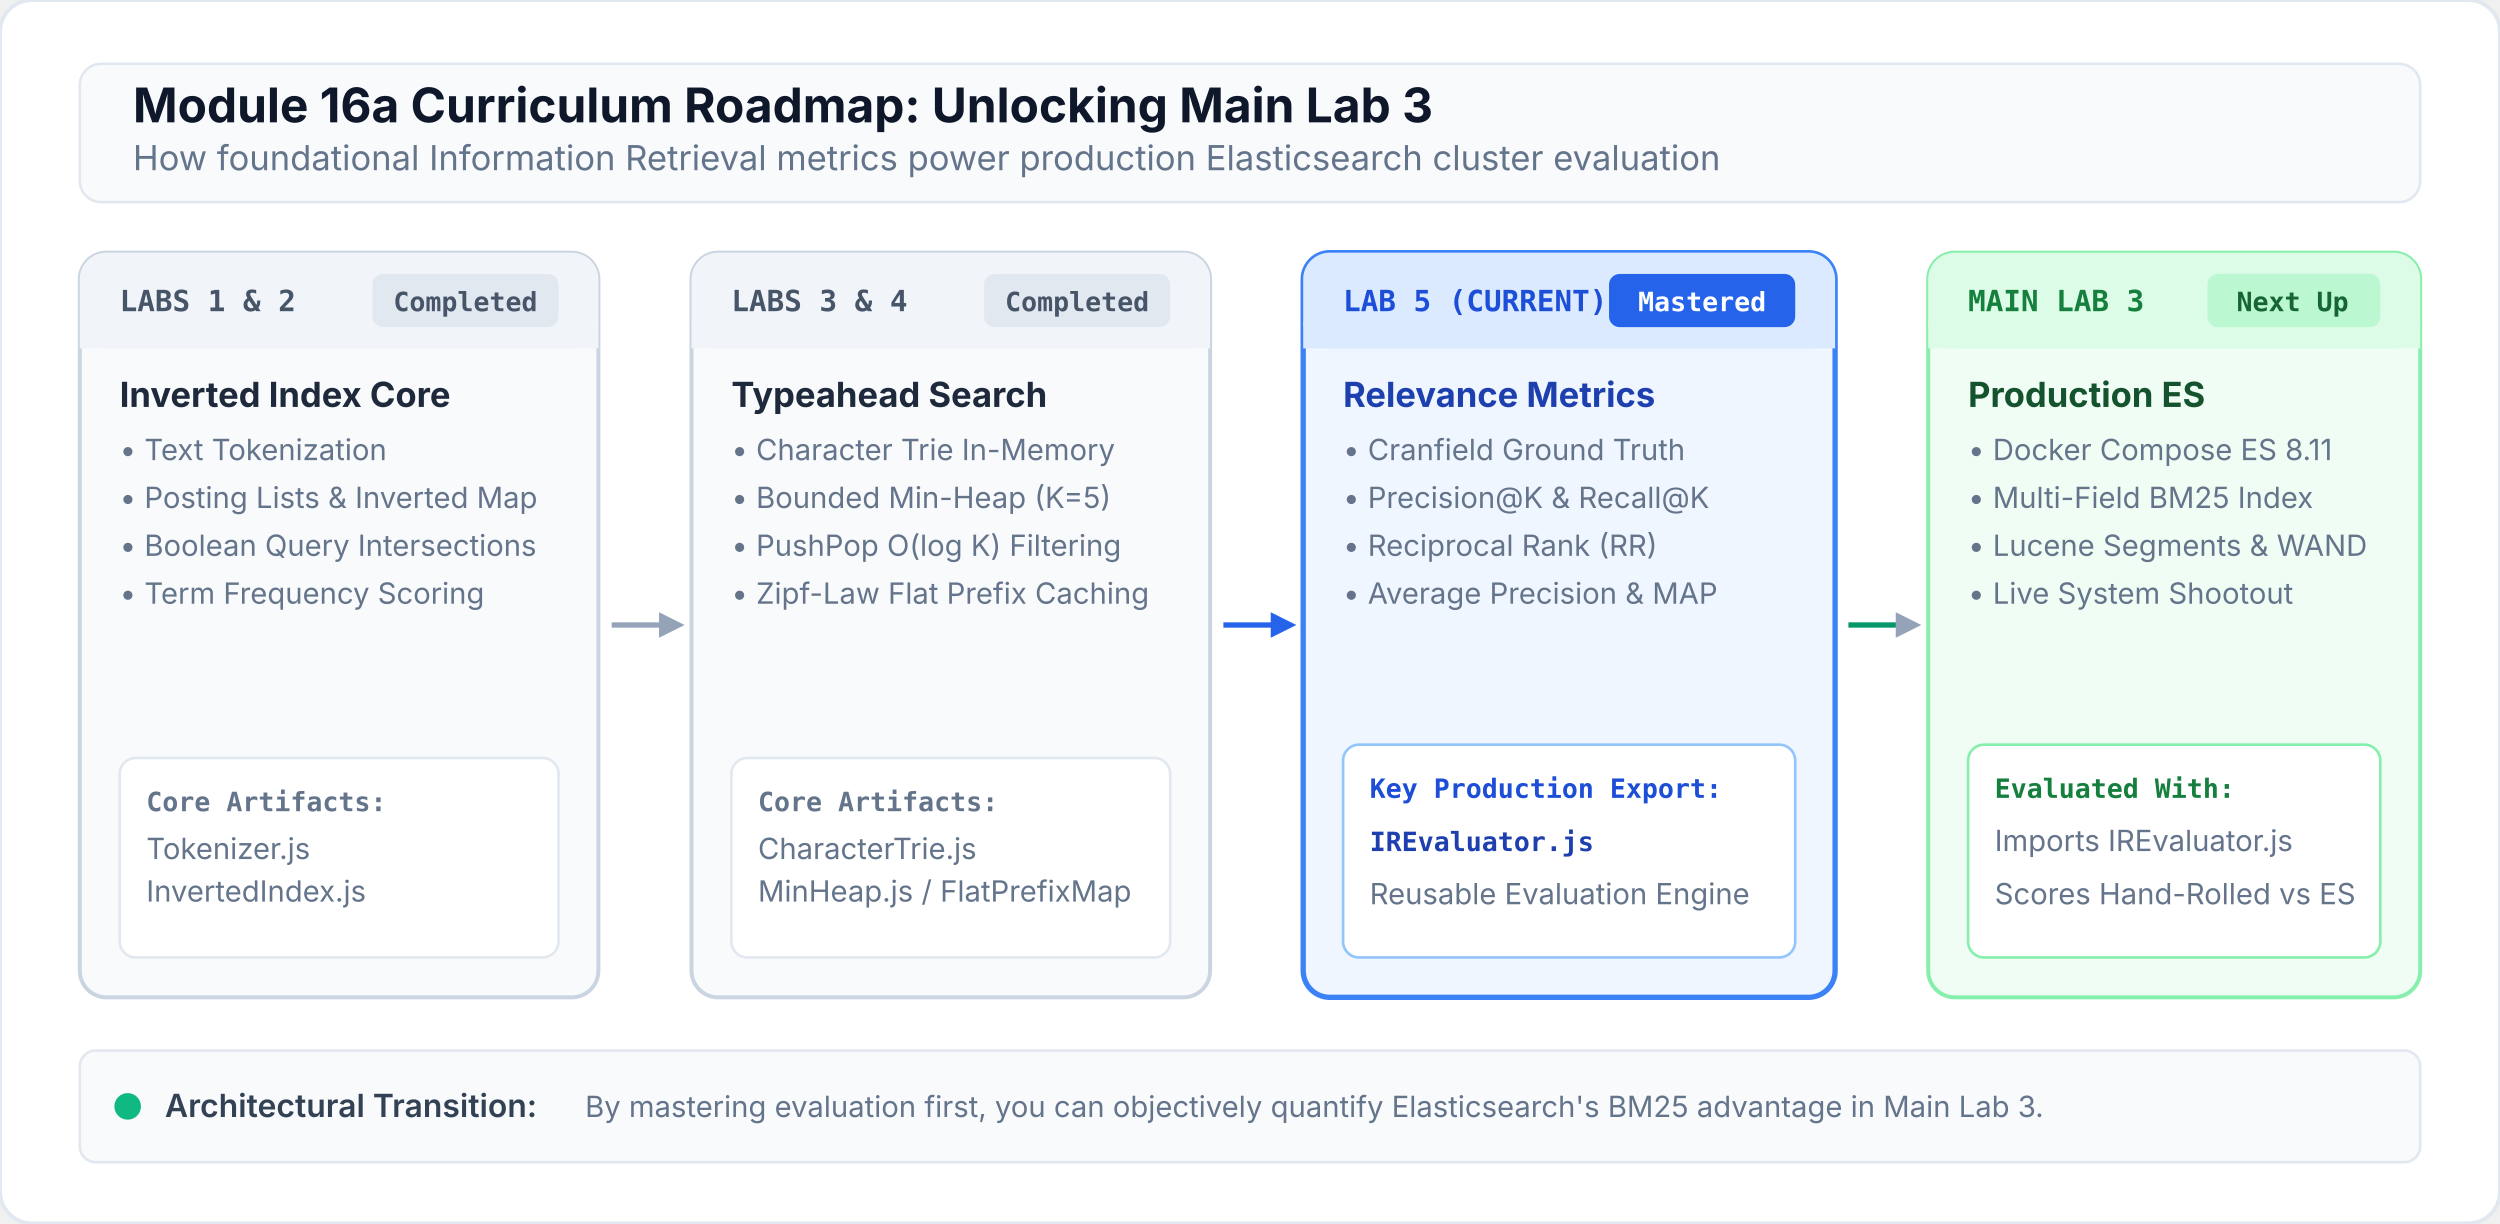
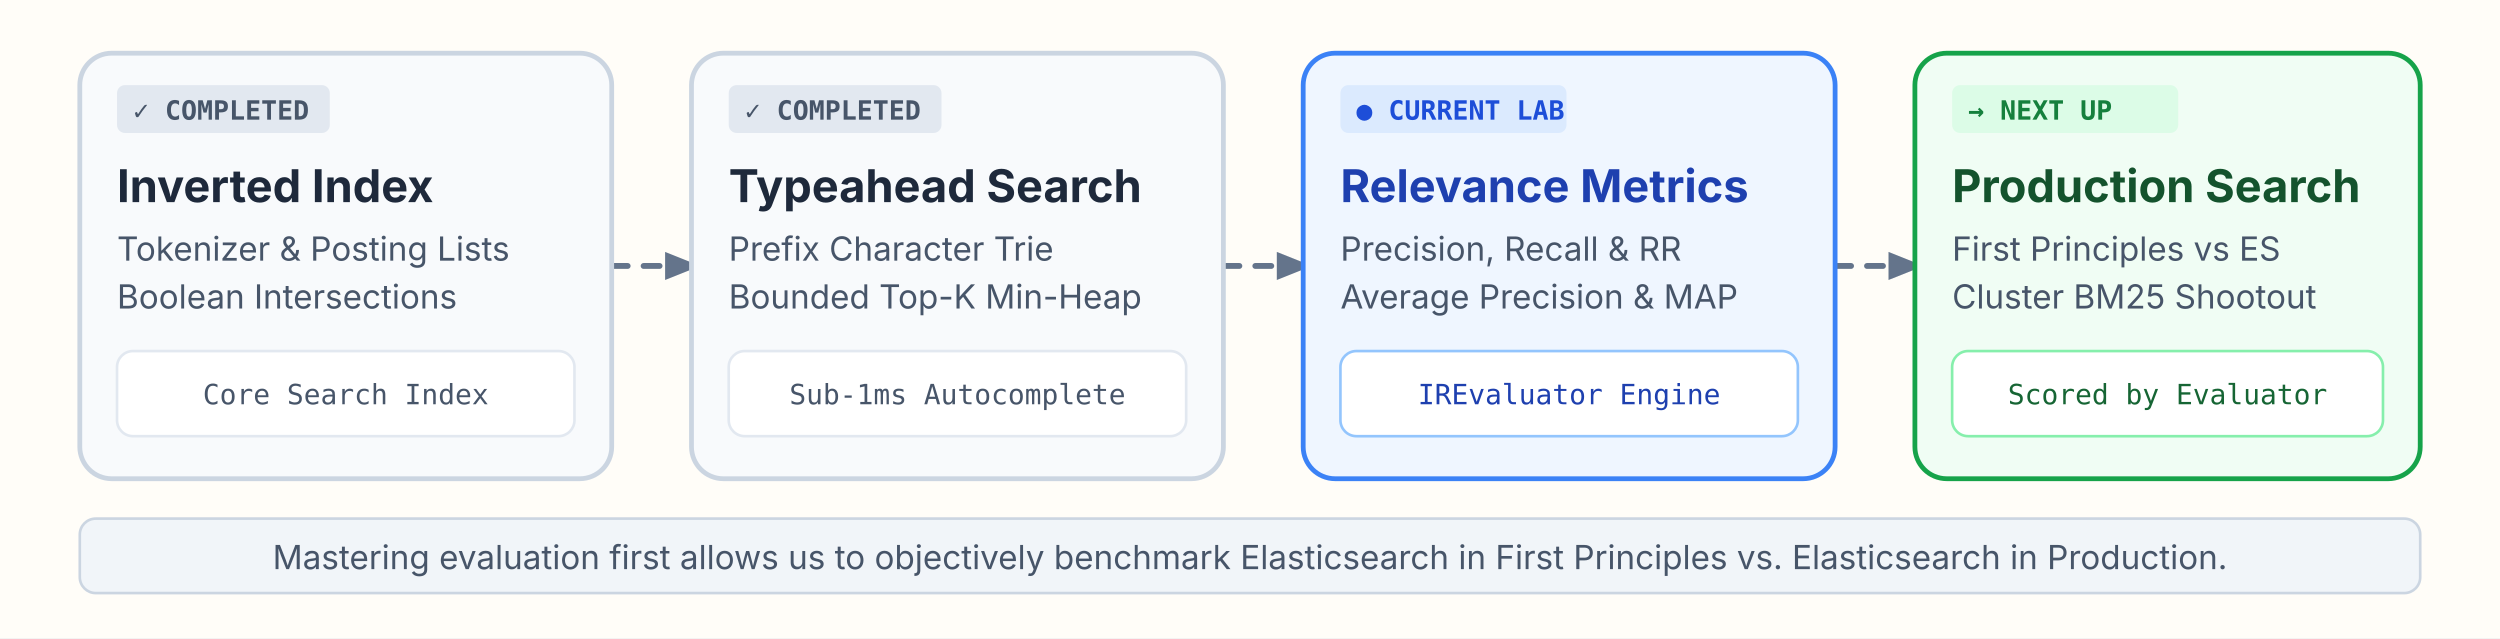
- <svg xmlns="http://www.w3.org/2000/svg" viewBox="0 0 940 460" width="100%" height="100%">
+ <svg xmlns="http://www.w3.org/2000/svg" viewBox="0 0 940 240" width="100%" height="100%">
  <defs>
    <style>
-       .title { font-family: system-ui, -apple-system, sans-serif; font-size: 18px; font-weight: 700; fill: #0F172A; }
-       .subtitle { font-family: system-ui, -apple-system, sans-serif; font-size: 13px; fill: #64748B; }
-       .step-num { font-family: ui-monospace, SFMono-Regular, Menlo, monospace; font-size: 11px; font-weight: 700; }
-       .step-title { font-family: system-ui, -apple-system, sans-serif; font-size: 13px; font-weight: 700; }
-       .label { font-family: system-ui, -apple-system, sans-serif; font-size: 12px; fill: #334155; }
-       .sublabel { font-family: system-ui, -apple-system, sans-serif; font-size: 11px; fill: #64748B; }
-       .badge { font-family: ui-monospace, SFMono-Regular, Menlo, monospace; font-size: 10px; font-weight: 600; }
+       @keyframes dashFlow {
+         to { stroke-dashoffset: -24; }
+       }
+       .bg { fill: #FFFDF8; }
+       .sketch-box { stroke-width: 1.8; stroke-linecap: round; stroke-linejoin: round; rx: 12; }
+       .txt-badge { font-family: "SFMono-Regular", Consolas, monospace; font-size: 10px; font-weight: 700; }
+       .txt-title { font-family: "Caveat", "Virgil", "Comic Neue", -apple-system, sans-serif; font-size: 17px; font-weight: 700; }
+       .txt-sub { font-family: "Caveat", "Virgil", "Comic Neue", -apple-system, sans-serif; font-size: 12.5px; fill: #475569; }
+       .txt-code { font-family: "SFMono-Regular", Consolas, monospace; font-size: 10.5px; }
+       .flow-pipe {
+         stroke: #64748B;
+         stroke-width: 2.2;
+         stroke-linecap: round;
+         stroke-dasharray: 6, 6;
+         fill: none;
+         animation: dashFlow 4s linear infinite;
+       }
    </style>
-     <marker id="arrow-roadmap" viewBox="0 0 10 10" refX="6" refY="5" markerWidth="6" markerHeight="6" orient="auto-start-reverse">
-       <path d="M 0 1 L 8 5 L 0 9 z" fill="#94A3B8" />
-     </marker>
-     <marker id="arrow-active" viewBox="0 0 10 10" refX="6" refY="5" markerWidth="6" markerHeight="6" orient="auto-start-reverse">
-       <path d="M 0 1 L 8 5 L 0 9 z" fill="#2563EB" />
+     <marker id="arr" viewBox="0 0 10 10" refX="6" refY="5" markerWidth="6" markerHeight="6" orient="auto">
+       <path d="M 0 1 L 10 5 L 0 9 z" fill="#64748B" />
    </marker>
  </defs>
-   <rect width="940" height="460" fill="#FFFFFF" rx="12" stroke="#E2E8F0" stroke-width="1.5" />
-   <rect x="30" y="24" width="880" height="52" rx="8" fill="#F8FAFC" stroke="#E2E8F0" />
-   <text x="50" y="46" class="title">Module 16a Curriculum Roadmap: Unlocking Main Lab 3</text>
-   <text x="50" y="64" class="subtitle">How foundational Information Retrieval metrics power production Elasticsearch cluster evaluation</text>
-   <g transform="translate(30, 95)">
-     <rect width="195" height="280" rx="10" fill="#F8FAFC" stroke="#CBD5E1" stroke-width="1.5" />
-     <rect x="0" y="0" width="195" height="36" rx="10" fill="#F1F5F9" />
-     <rect x="0" y="26" width="195" height="10" fill="#F1F5F9" />
-     <text x="15" y="22" class="step-num" fill="#475569">LABS 1 &amp; 2</text>
-     <rect x="110" y="8" width="70" height="20" rx="4" fill="#E2E8F0" />
-     <text x="145" y="22" text-anchor="middle" class="badge" fill="#475569">Completed</text>
-     <text x="15" y="58" class="step-title" fill="#1E293B">Inverted Index Core</text>
-     <text x="15" y="78" class="sublabel">• Text Tokenization</text>
-     <text x="15" y="96" class="sublabel">• Posting Lists &amp; Inverted Map</text>
-     <text x="15" y="114" class="sublabel">• Boolean Query Intersections</text>
-     <text x="15" y="132" class="sublabel">• Term Frequency Scoring</text>
-     <rect x="15" y="190" width="165" height="75" rx="6" fill="#FFFFFF" stroke="#E2E8F0" />
-     <text x="25" y="210" class="badge" fill="#64748B">Core Artifacts:</text>
-     <text x="25" y="228" class="sublabel">Tokenizer.js</text>
-     <text x="25" y="244" class="sublabel">InvertedIndex.js</text>
+   <rect width="940" height="240" class="bg" />
+   <path d="M 230 100 L 258 100" class="flow-pipe" marker-end="url(#arr)" />
+   <path d="M 460 100 L 488 100" class="flow-pipe" marker-end="url(#arr)" />
+   <path d="M 690 100 L 718 100" class="flow-pipe" marker-end="url(#arr)" />
+   <g transform="translate(30, 20)">
+     <rect width="200" height="160" class="sketch-box" fill="#F8FAFC" stroke="#CBD5E1" />
+     <rect x="14" y="12" width="80" height="18" rx="3" fill="#E2E8F0" />
+     <text x="20" y="25" class="txt-badge" fill="#475569">✓ COMPLETED</text>
+     <text x="14" y="56" class="txt-title" fill="#1E293B">Inverted Index</text>
+     <text x="14" y="78" class="txt-sub">Tokenizer &amp; Posting Lists</text>
+     <text x="14" y="96" class="txt-sub">Boolean Intersections</text>
+     <rect x="14" y="112" width="172" height="32" rx="6" fill="#FFFFFF" stroke="#E2E8F0" />
+     <text x="100" y="132" text-anchor="middle" class="txt-code" fill="#475569">Core Search Index</text>
  </g>
-   <line x1="230" y1="235" x2="255" y2="235" stroke="#94A3B8" stroke-width="2" marker-end="url(#arrow-roadmap)" />
-   <g transform="translate(260, 95)">
-     <rect width="195" height="280" rx="10" fill="#F8FAFC" stroke="#CBD5E1" stroke-width="1.5" />
-     <rect x="0" y="0" width="195" height="36" rx="10" fill="#F1F5F9" />
-     <rect x="0" y="26" width="195" height="10" fill="#F1F5F9" />
-     <text x="15" y="22" class="step-num" fill="#475569">LABS 3 &amp; 4</text>
-     <rect x="110" y="8" width="70" height="20" rx="4" fill="#E2E8F0" />
-     <text x="145" y="22" text-anchor="middle" class="badge" fill="#475569">Completed</text>
-     <text x="15" y="58" class="step-title" fill="#1E293B">Typeahead Search</text>
-     <text x="15" y="78" class="sublabel">• Character Trie In-Memory</text>
-     <text x="15" y="96" class="sublabel">• Bounded Min-Heap (K=5)</text>
-     <text x="15" y="114" class="sublabel">• PushPop O(log K) Filtering</text>
-     <text x="15" y="132" class="sublabel">• Zipf-Law Flat Prefix Caching</text>
-     <rect x="15" y="190" width="165" height="75" rx="6" fill="#FFFFFF" stroke="#E2E8F0" />
-     <text x="25" y="210" class="badge" fill="#64748B">Core Artifacts:</text>
-     <text x="25" y="228" class="sublabel">CharacterTrie.js</text>
-     <text x="25" y="244" class="sublabel">MinHeap.js / FlatPrefixMap</text>
+   <g transform="translate(260, 20)">
+     <rect width="200" height="160" class="sketch-box" fill="#F8FAFC" stroke="#CBD5E1" />
+     <rect x="14" y="12" width="80" height="18" rx="3" fill="#E2E8F0" />
+     <text x="20" y="25" class="txt-badge" fill="#475569">✓ COMPLETED</text>
+     <text x="14" y="56" class="txt-title" fill="#1E293B">Typeahead Search</text>
+     <text x="14" y="78" class="txt-sub">Prefix Character Trie</text>
+     <text x="14" y="96" class="txt-sub">Bounded Top-K Min-Heap</text>
+     <rect x="14" y="112" width="172" height="32" rx="6" fill="#FFFFFF" stroke="#E2E8F0" />
+     <text x="100" y="132" text-anchor="middle" class="txt-code" fill="#475569">Sub-1ms Autocomplete</text>
  </g>
-   <line x1="460" y1="235" x2="485" y2="235" stroke="#2563EB" stroke-width="2" marker-end="url(#arrow-active)" />
-   <g transform="translate(490, 95)">
-     <rect width="200" height="280" rx="10" fill="#EFF6FF" stroke="#3B82F6" stroke-width="2" />
-     <rect x="0" y="0" width="200" height="36" rx="10" fill="#DBEAFE" />
-     <rect x="0" y="26" width="200" height="10" fill="#DBEAFE" />
-     <text x="15" y="22" class="step-num" fill="#1D4ED8">LAB 5 (CURRENT)</text>
-     <rect x="115" y="8" width="70" height="20" rx="4" fill="#2563EB" />
-     <text x="150" y="22" text-anchor="middle" class="badge" fill="#FFFFFF">Mastered</text>
-     <text x="15" y="58" class="step-title" fill="#1E40AF">Relevance Metrics</text>
-     <text x="15" y="78" class="sublabel">• Cranfield Ground Truth</text>
-     <text x="15" y="96" class="sublabel">• Precision@K &amp; Recall@K</text>
-     <text x="15" y="114" class="sublabel">• Reciprocal Rank (RR)</text>
-     <text x="15" y="132" class="sublabel">• Average Precision &amp; MAP</text>
-     <rect x="15" y="185" width="170" height="80" rx="6" fill="#FFFFFF" stroke="#93C5FD" />
-     <text x="25" y="205" class="badge" fill="#1D4ED8">Key Production Export:</text>
-     <text x="25" y="225" class="badge" font-weight="700" fill="#1E40AF">IREvaluator.js</text>
-     <text x="25" y="245" class="sublabel">Reusable Evaluation Engine</text>
+   <g transform="translate(490, 20)">
+     <rect width="200" height="160" class="sketch-box" fill="#EFF6FF" stroke="#3B82F6" stroke-width="2" />
+     <rect x="14" y="12" width="85" height="18" rx="3" fill="#DBEAFE" />
+     <text x="20" y="25" class="txt-badge" fill="#1D4ED8">● CURRENT LAB</text>
+     <text x="14" y="56" class="txt-title" fill="#1E40AF">Relevance Metrics</text>
+     <text x="14" y="78" class="txt-sub">Precision, Recall &amp; RR</text>
+     <text x="14" y="96" class="txt-sub">Average Precision &amp; MAP</text>
+     <rect x="14" y="112" width="172" height="32" rx="6" fill="#FFFFFF" stroke="#93C5FD" />
+     <text x="100" y="132" text-anchor="middle" class="txt-code" fill="#1E40AF">IREvaluator Engine</text>
  </g>
-   <line x1="695" y1="235" x2="720" y2="235" stroke="#059669" stroke-width="2" marker-end="url(#arrow-roadmap)" />
-   <g transform="translate(725, 95)">
-     <rect width="185" height="280" rx="10" fill="#F0FDF4" stroke="#86EFAC" stroke-width="1.5" />
-     <rect x="0" y="0" width="185" height="36" rx="10" fill="#DCFCE7" />
-     <rect x="0" y="26" width="185" height="10" fill="#DCFCE7" />
-     <text x="15" y="22" class="step-num" fill="#15803D">MAIN LAB 3</text>
-     <rect x="105" y="8" width="65" height="20" rx="4" fill="#BBF7D0" />
-     <text x="137" y="22" text-anchor="middle" class="badge" fill="#166534">Next Up</text>
-     <text x="15" y="58" class="step-title" fill="#14532D">Production ES</text>
-     <text x="15" y="78" class="sublabel">• Docker Compose ES 8.11</text>
-     <text x="15" y="96" class="sublabel">• Multi-Field BM25 Index</text>
-     <text x="15" y="114" class="sublabel">• Lucene Segments &amp; WAND</text>
-     <text x="15" y="132" class="sublabel">• Live System Shootout</text>
-     <rect x="15" y="185" width="155" height="80" rx="6" fill="#FFFFFF" stroke="#86EFAC" />
-     <text x="25" y="205" class="badge" fill="#15803D">Evaluated With:</text>
-     <text x="25" y="225" class="sublabel">Imports IREvaluator.js</text>
-     <text x="25" y="245" class="sublabel">Scores Hand-Rolled vs ES</text>
+   <g transform="translate(720, 20)">
+     <rect width="190" height="160" class="sketch-box" fill="#F0FDF4" stroke="#16A34A" stroke-width="2" />
+     <rect x="14" y="12" width="85" height="18" rx="3" fill="#DCFCE7" />
+     <text x="20" y="25" class="txt-badge" fill="#15803D">→ NEXT UP</text>
+     <text x="14" y="56" class="txt-title" fill="#14532D">Production Search</text>
+     <text x="14" y="78" class="txt-sub">First Principles vs ES</text>
+     <text x="14" y="96" class="txt-sub">Cluster BM25 Shootout</text>
+     <rect x="14" y="112" width="162" height="32" rx="6" fill="#FFFFFF" stroke="#86EFAC" />
+     <text x="95" y="132" text-anchor="middle" class="txt-code" fill="#166534">Scored by Evaluator</text>
  </g>
-   <rect x="30" y="395" width="880" height="42" rx="6" fill="#F8FAFC" stroke="#E2E8F0" />
-   <circle cx="48" cy="416" r="5" fill="#10B981" />
-   <text x="62" y="420" class="label" font-weight="600">Architectural Transition:</text>
-   <text x="220" y="420" class="sublabel">By mastering evaluation first, you can objectively quantify Elasticsearch's BM25 advantage in Main Lab 3.</text>
+   <rect x="30" y="195" width="880" height="28" rx="6" fill="#F1F5F9" stroke="#CBD5E1" stroke-width="1" />
+   <text x="470" y="214" text-anchor="middle" class="txt-sub" fill="#334155">Mastering evaluation first allows us to objectively benchmark Elasticsearch in First Principles vs. Elasticsearch in Production.</text>
</svg>
